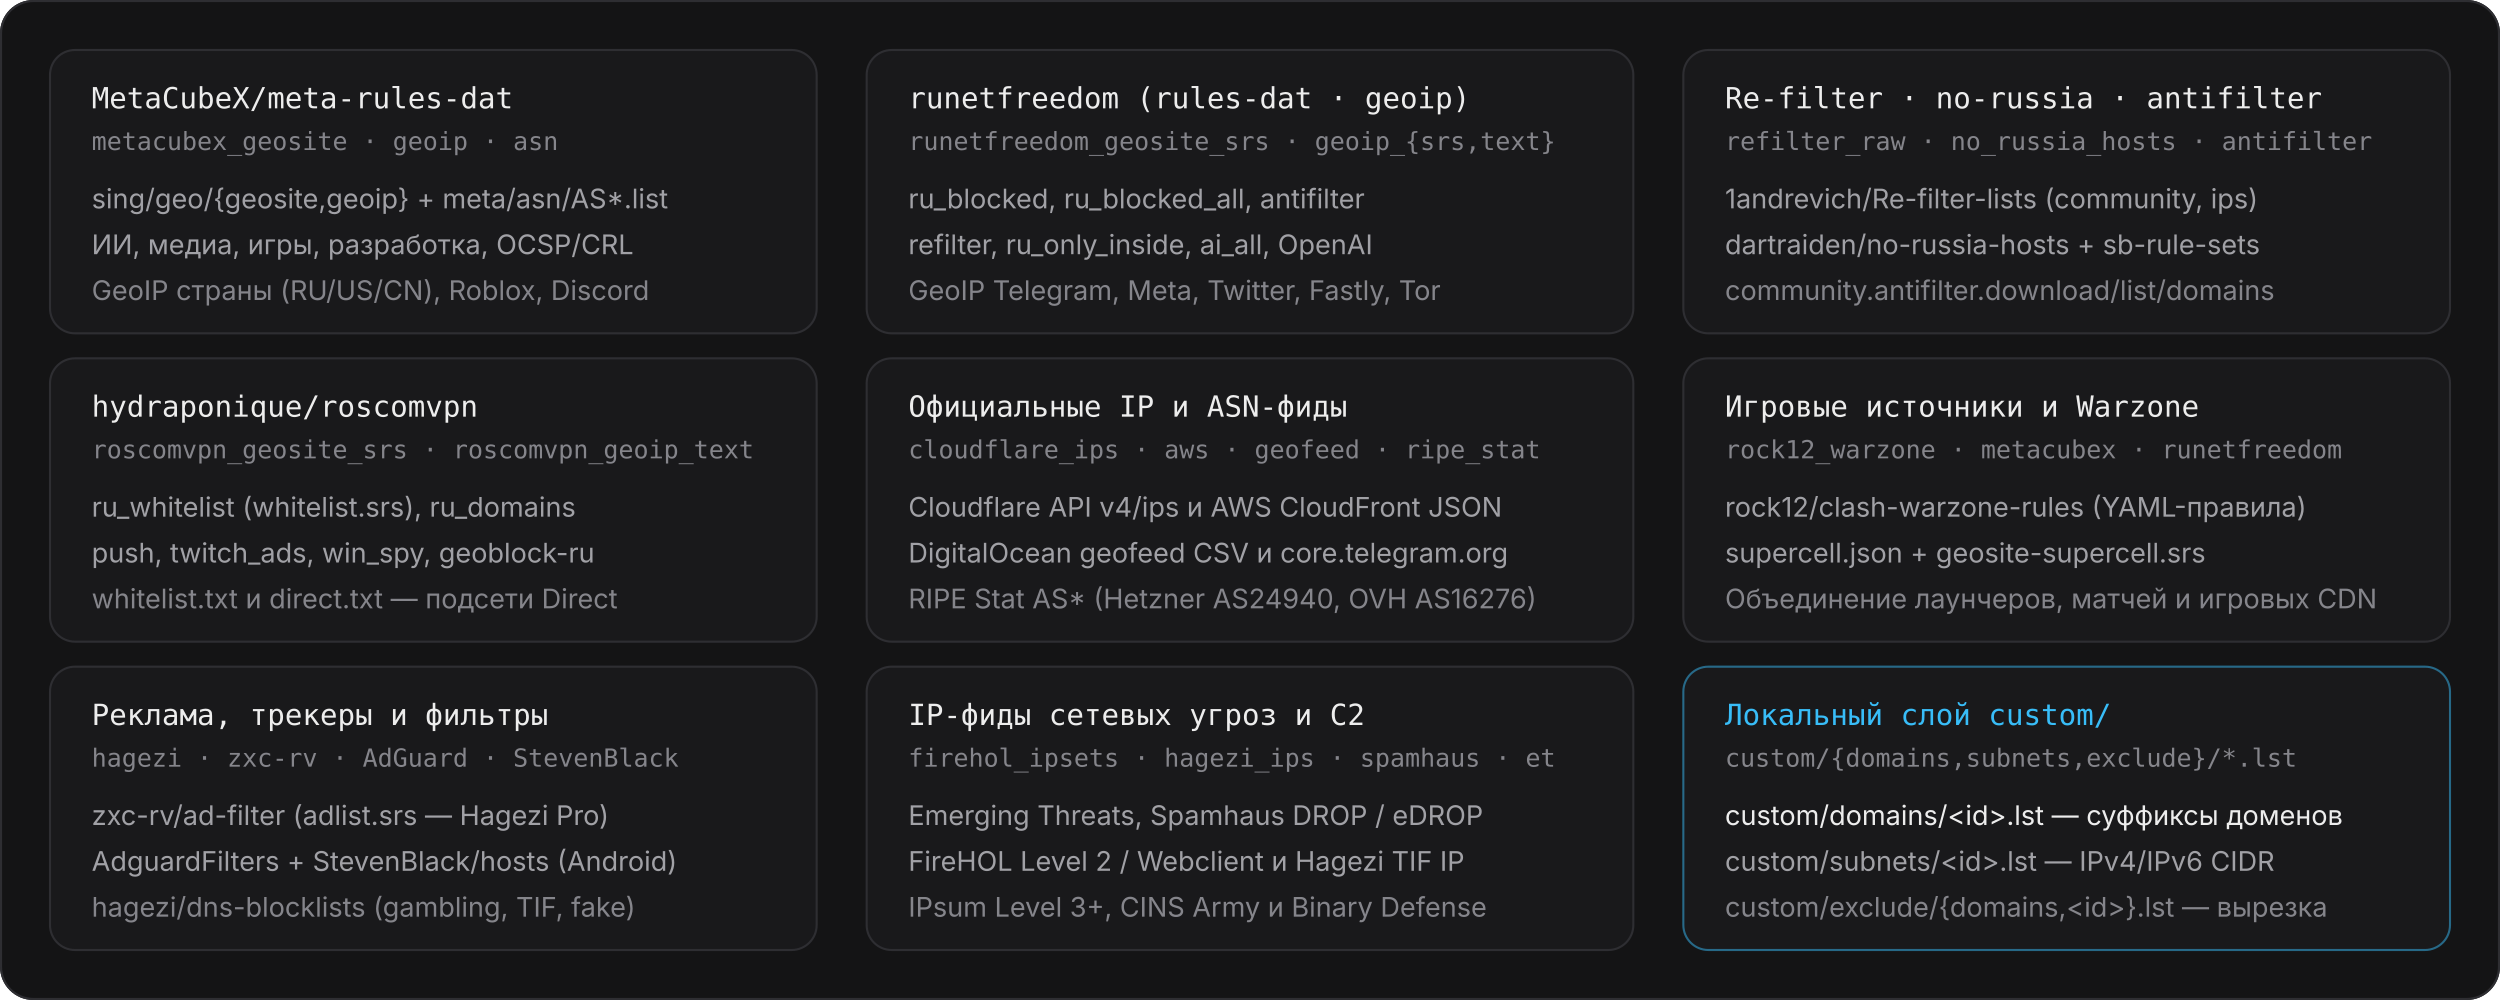
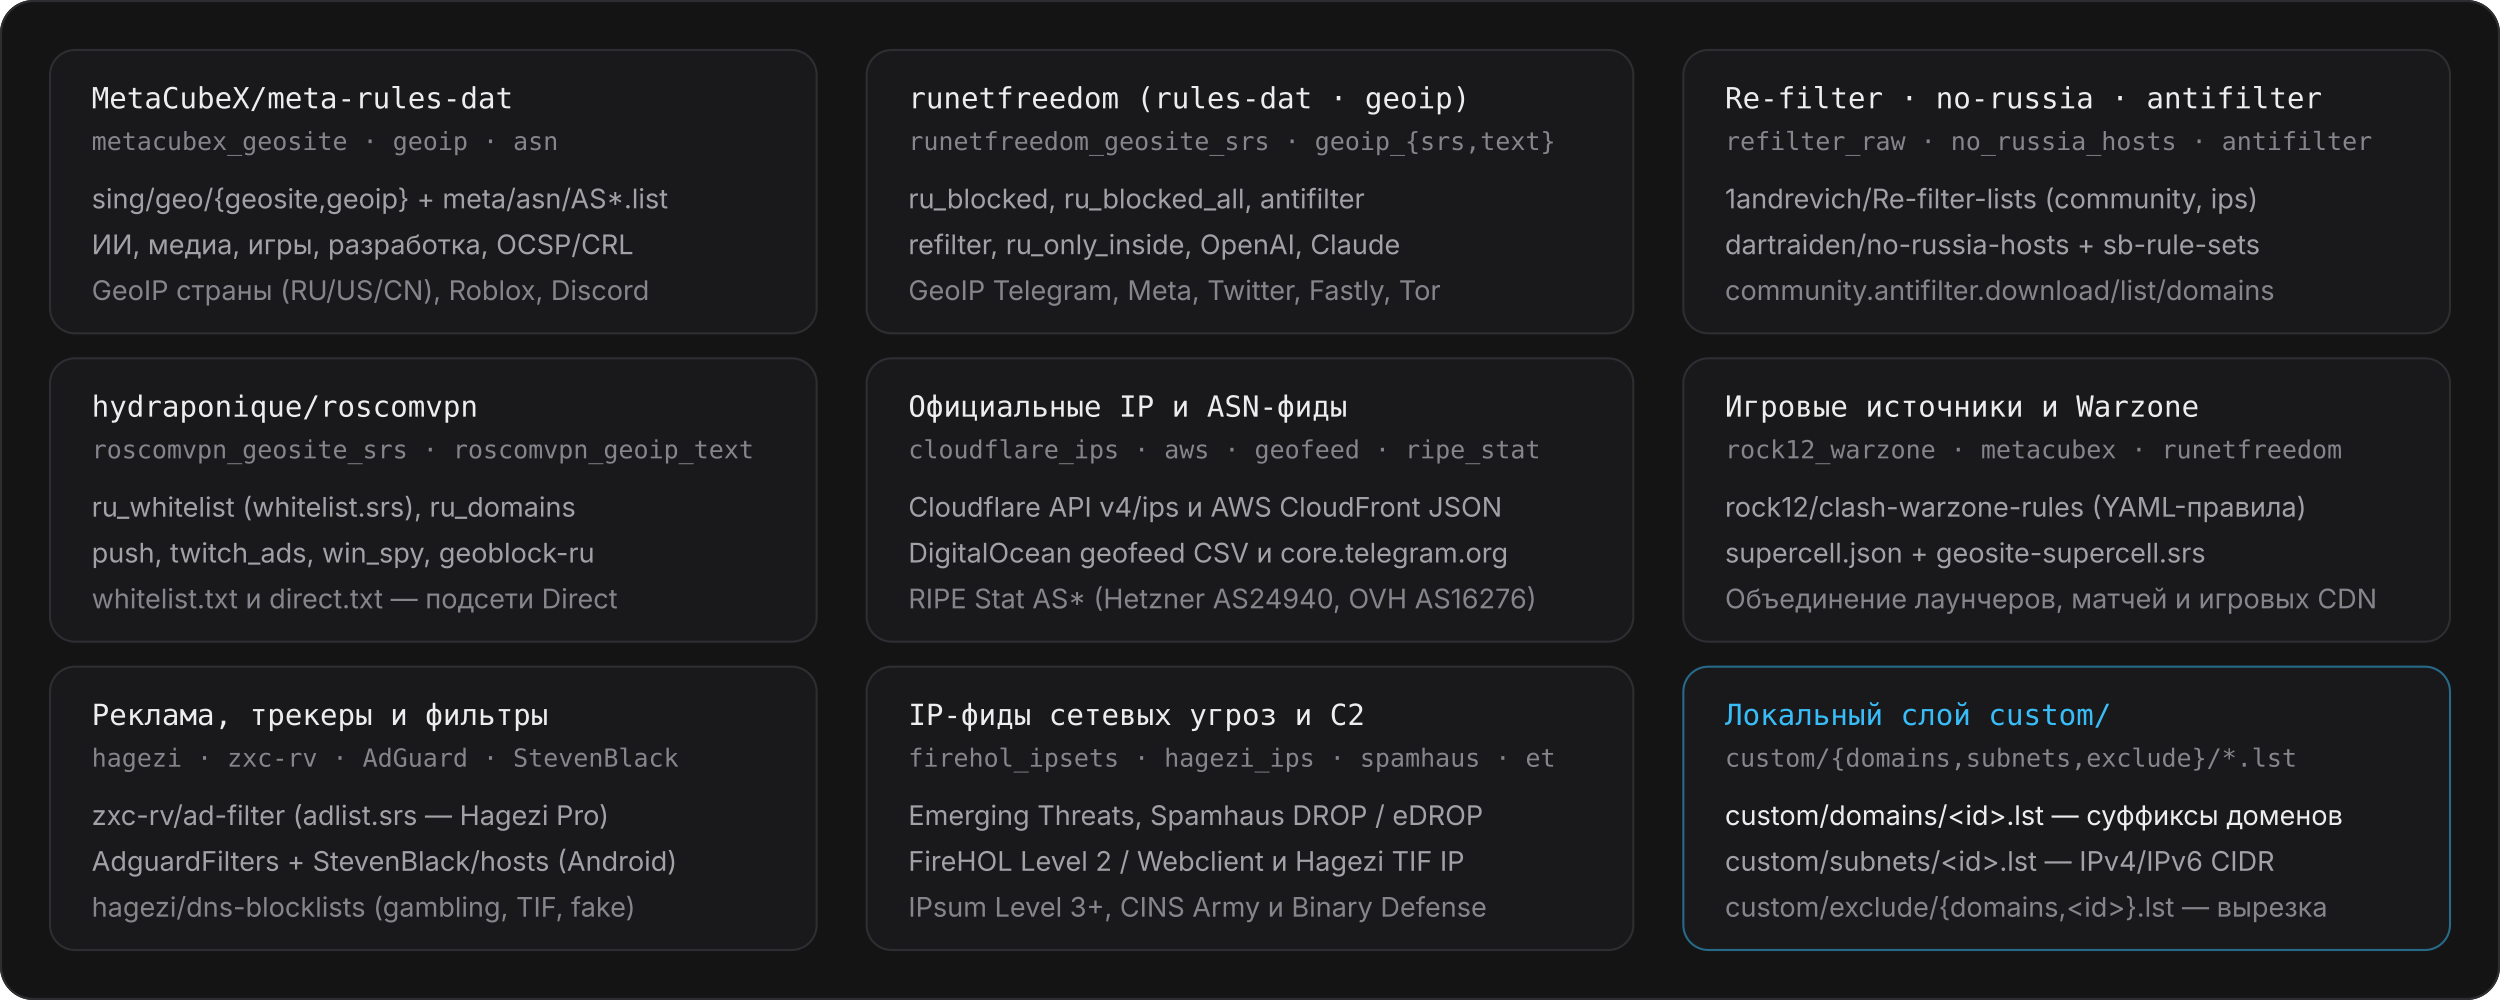
<svg xmlns="http://www.w3.org/2000/svg" width="1200" height="480" viewBox="0 0 1200 480" role="img" aria-labelledby="title desc">
  <rect width="1200" height="480" rx="16" fill="#141415" />
  <rect x="0.5" y="0.5" width="1199" height="479" rx="15.5" fill="none" stroke="#2e2e32" stroke-width="1" />
  <g transform="translate(24, 24)">
    <rect x="0" y="0" width="368" height="136" rx="12" fill="#19191b" stroke="#2e2e32" stroke-width="1" />
    <text x="20" y="28" fill="#ededed" font-family="ui-monospace, SFMono-Regular, Menlo, Consolas, monospace" font-size="14" font-weight="500">MetaCubeX/meta-rules-dat</text>
    <text x="20" y="48" fill="#85858b" font-family="ui-monospace, SFMono-Regular, Menlo, Consolas, monospace" font-size="12" font-weight="400">metacubex_geosite · geoip · asn</text>
    <text x="20" y="76" fill="#a1a1a6" font-family="-apple-system, BlinkMacSystemFont, 'Segoe UI', Inter, sans-serif" font-size="13" font-weight="400">sing/geo/{geosite,geoip} + meta/asn/AS*.list</text>
    <text x="20" y="98" fill="#a1a1a6" font-family="-apple-system, BlinkMacSystemFont, 'Segoe UI', Inter, sans-serif" font-size="13" font-weight="400">ИИ, медиа, игры, разработка, OCSP/CRL</text>
    <text x="20" y="120" fill="#85858b" font-family="-apple-system, BlinkMacSystemFont, 'Segoe UI', Inter, sans-serif" font-size="13" font-weight="400">GeoIP страны (RU/US/CN), Roblox, Discord</text>
  </g>
  <g transform="translate(416, 24)">
    <rect x="0" y="0" width="368" height="136" rx="12" fill="#19191b" stroke="#2e2e32" stroke-width="1" />
    <text x="20" y="28" fill="#ededed" font-family="ui-monospace, SFMono-Regular, Menlo, Consolas, monospace" font-size="14" font-weight="500">runetfreedom (rules-dat · geoip)</text>
    <text x="20" y="48" fill="#85858b" font-family="ui-monospace, SFMono-Regular, Menlo, Consolas, monospace" font-size="12" font-weight="400">runetfreedom_geosite_srs · geoip_{srs,text}</text>
    <text x="20" y="76" fill="#a1a1a6" font-family="-apple-system, BlinkMacSystemFont, 'Segoe UI', Inter, sans-serif" font-size="13" font-weight="400">ru_blocked, ru_blocked_all, antifilter</text>
-     <text x="20" y="98" fill="#a1a1a6" font-family="-apple-system, BlinkMacSystemFont, 'Segoe UI', Inter, sans-serif" font-size="13" font-weight="400">refilter, ru_only_inside, ai_all, OpenAI</text>
+     <text x="20" y="98" fill="#a1a1a6" font-family="-apple-system, BlinkMacSystemFont, 'Segoe UI', Inter, sans-serif" font-size="13" font-weight="400">refilter, ru_only_inside, OpenAI, Claude</text>
    <text x="20" y="120" fill="#85858b" font-family="-apple-system, BlinkMacSystemFont, 'Segoe UI', Inter, sans-serif" font-size="13" font-weight="400">GeoIP Telegram, Meta, Twitter, Fastly, Tor</text>
  </g>
  <g transform="translate(808, 24)">
    <rect x="0" y="0" width="368" height="136" rx="12" fill="#19191b" stroke="#2e2e32" stroke-width="1" />
    <text x="20" y="28" fill="#ededed" font-family="ui-monospace, SFMono-Regular, Menlo, Consolas, monospace" font-size="14" font-weight="500">Re-filter · no-russia · antifilter</text>
    <text x="20" y="48" fill="#85858b" font-family="ui-monospace, SFMono-Regular, Menlo, Consolas, monospace" font-size="12" font-weight="400">refilter_raw · no_russia_hosts · antifilter</text>
    <text x="20" y="76" fill="#a1a1a6" font-family="-apple-system, BlinkMacSystemFont, 'Segoe UI', Inter, sans-serif" font-size="13" font-weight="400">1andrevich/Re-filter-lists (community, ips)</text>
    <text x="20" y="98" fill="#a1a1a6" font-family="-apple-system, BlinkMacSystemFont, 'Segoe UI', Inter, sans-serif" font-size="13" font-weight="400">dartraiden/no-russia-hosts + sb-rule-sets</text>
    <text x="20" y="120" fill="#85858b" font-family="-apple-system, BlinkMacSystemFont, 'Segoe UI', Inter, sans-serif" font-size="13" font-weight="400">community.antifilter.download/list/domains</text>
  </g>
  <g transform="translate(24, 172)">
    <rect x="0" y="0" width="368" height="136" rx="12" fill="#19191b" stroke="#2e2e32" stroke-width="1" />
    <text x="20" y="28" fill="#ededed" font-family="ui-monospace, SFMono-Regular, Menlo, Consolas, monospace" font-size="14" font-weight="500">hydraponique/roscomvpn</text>
    <text x="20" y="48" fill="#85858b" font-family="ui-monospace, SFMono-Regular, Menlo, Consolas, monospace" font-size="12" font-weight="400">roscomvpn_geosite_srs · roscomvpn_geoip_text</text>
    <text x="20" y="76" fill="#a1a1a6" font-family="-apple-system, BlinkMacSystemFont, 'Segoe UI', Inter, sans-serif" font-size="13" font-weight="400">ru_whitelist (whitelist.srs), ru_domains</text>
    <text x="20" y="98" fill="#a1a1a6" font-family="-apple-system, BlinkMacSystemFont, 'Segoe UI', Inter, sans-serif" font-size="13" font-weight="400">push, twitch_ads, win_spy, geoblock-ru</text>
    <text x="20" y="120" fill="#85858b" font-family="-apple-system, BlinkMacSystemFont, 'Segoe UI', Inter, sans-serif" font-size="13" font-weight="400">whitelist.txt и direct.txt — подсети Direct</text>
  </g>
  <g transform="translate(416, 172)">
    <rect x="0" y="0" width="368" height="136" rx="12" fill="#19191b" stroke="#2e2e32" stroke-width="1" />
    <text x="20" y="28" fill="#ededed" font-family="ui-monospace, SFMono-Regular, Menlo, Consolas, monospace" font-size="14" font-weight="500">Официальные IP и ASN-фиды</text>
    <text x="20" y="48" fill="#85858b" font-family="ui-monospace, SFMono-Regular, Menlo, Consolas, monospace" font-size="12" font-weight="400">cloudflare_ips · aws · geofeed · ripe_stat</text>
    <text x="20" y="76" fill="#a1a1a6" font-family="-apple-system, BlinkMacSystemFont, 'Segoe UI', Inter, sans-serif" font-size="13" font-weight="400">Cloudflare API v4/ips и AWS CloudFront JSON</text>
    <text x="20" y="98" fill="#a1a1a6" font-family="-apple-system, BlinkMacSystemFont, 'Segoe UI', Inter, sans-serif" font-size="13" font-weight="400">DigitalOcean geofeed CSV и core.telegram.org</text>
    <text x="20" y="120" fill="#85858b" font-family="-apple-system, BlinkMacSystemFont, 'Segoe UI', Inter, sans-serif" font-size="13" font-weight="400">RIPE Stat AS* (Hetzner AS24940, OVH AS16276)</text>
  </g>
  <g transform="translate(808, 172)">
    <rect x="0" y="0" width="368" height="136" rx="12" fill="#19191b" stroke="#2e2e32" stroke-width="1" />
    <text x="20" y="28" fill="#ededed" font-family="ui-monospace, SFMono-Regular, Menlo, Consolas, monospace" font-size="14" font-weight="500">Игровые источники и Warzone</text>
    <text x="20" y="48" fill="#85858b" font-family="ui-monospace, SFMono-Regular, Menlo, Consolas, monospace" font-size="12" font-weight="400">rock12_warzone · metacubex · runetfreedom</text>
    <text x="20" y="76" fill="#a1a1a6" font-family="-apple-system, BlinkMacSystemFont, 'Segoe UI', Inter, sans-serif" font-size="13" font-weight="400">rock12/clash-warzone-rules (YAML-правила)</text>
    <text x="20" y="98" fill="#a1a1a6" font-family="-apple-system, BlinkMacSystemFont, 'Segoe UI', Inter, sans-serif" font-size="13" font-weight="400">supercell.json + geosite-supercell.srs</text>
    <text x="20" y="120" fill="#85858b" font-family="-apple-system, BlinkMacSystemFont, 'Segoe UI', Inter, sans-serif" font-size="13" font-weight="400">Объединение лаунчеров, матчей и игровых CDN</text>
  </g>
  <g transform="translate(24, 320)">
    <rect x="0" y="0" width="368" height="136" rx="12" fill="#19191b" stroke="#2e2e32" stroke-width="1" />
    <text x="20" y="28" fill="#ededed" font-family="ui-monospace, SFMono-Regular, Menlo, Consolas, monospace" font-size="14" font-weight="500">Реклама, трекеры и фильтры</text>
    <text x="20" y="48" fill="#85858b" font-family="ui-monospace, SFMono-Regular, Menlo, Consolas, monospace" font-size="12" font-weight="400">hagezi · zxc-rv · AdGuard · StevenBlack</text>
    <text x="20" y="76" fill="#a1a1a6" font-family="-apple-system, BlinkMacSystemFont, 'Segoe UI', Inter, sans-serif" font-size="13" font-weight="400">zxc-rv/ad-filter (adlist.srs — Hagezi Pro)</text>
    <text x="20" y="98" fill="#a1a1a6" font-family="-apple-system, BlinkMacSystemFont, 'Segoe UI', Inter, sans-serif" font-size="13" font-weight="400">AdguardFilters + StevenBlack/hosts (Android)</text>
    <text x="20" y="120" fill="#85858b" font-family="-apple-system, BlinkMacSystemFont, 'Segoe UI', Inter, sans-serif" font-size="13" font-weight="400">hagezi/dns-blocklists (gambling, TIF, fake)</text>
  </g>
  <g transform="translate(416, 320)">
    <rect x="0" y="0" width="368" height="136" rx="12" fill="#19191b" stroke="#2e2e32" stroke-width="1" />
    <text x="20" y="28" fill="#ededed" font-family="ui-monospace, SFMono-Regular, Menlo, Consolas, monospace" font-size="14" font-weight="500">IP-фиды сетевых угроз и C2</text>
    <text x="20" y="48" fill="#85858b" font-family="ui-monospace, SFMono-Regular, Menlo, Consolas, monospace" font-size="12" font-weight="400">firehol_ipsets · hagezi_ips · spamhaus · et</text>
    <text x="20" y="76" fill="#a1a1a6" font-family="-apple-system, BlinkMacSystemFont, 'Segoe UI', Inter, sans-serif" font-size="13" font-weight="400">Emerging Threats, Spamhaus DROP / eDROP</text>
    <text x="20" y="98" fill="#a1a1a6" font-family="-apple-system, BlinkMacSystemFont, 'Segoe UI', Inter, sans-serif" font-size="13" font-weight="400">FireHOL Level 2 / Webclient и Hagezi TIF IP</text>
    <text x="20" y="120" fill="#85858b" font-family="-apple-system, BlinkMacSystemFont, 'Segoe UI', Inter, sans-serif" font-size="13" font-weight="400">IPsum Level 3+, CINS Army и Binary Defense</text>
  </g>
  <g transform="translate(808, 320)">
    <rect x="0" y="0" width="368" height="136" rx="12" fill="#19191b" stroke="#38bdf8" stroke-width="1" stroke-opacity="0.5" />
    <text x="20" y="28" fill="#38bdf8" font-family="ui-monospace, SFMono-Regular, Menlo, Consolas, monospace" font-size="14" font-weight="500">Локальный слой custom/</text>
    <text x="20" y="48" fill="#85858b" font-family="ui-monospace, SFMono-Regular, Menlo, Consolas, monospace" font-size="12" font-weight="400">custom/{domains,subnets,exclude}/*.lst</text>
    <text x="20" y="76" fill="#ededed" font-family="-apple-system, BlinkMacSystemFont, 'Segoe UI', Inter, sans-serif" font-size="13" font-weight="400">custom/domains/&lt;id&gt;.lst — суффиксы доменов</text>
    <text x="20" y="98" fill="#a1a1a6" font-family="-apple-system, BlinkMacSystemFont, 'Segoe UI', Inter, sans-serif" font-size="13" font-weight="400">custom/subnets/&lt;id&gt;.lst — IPv4/IPv6 CIDR</text>
    <text x="20" y="120" fill="#85858b" font-family="-apple-system, BlinkMacSystemFont, 'Segoe UI', Inter, sans-serif" font-size="13" font-weight="400">custom/exclude/{domains,&lt;id&gt;}.lst — вырезка</text>
  </g>
</svg>
